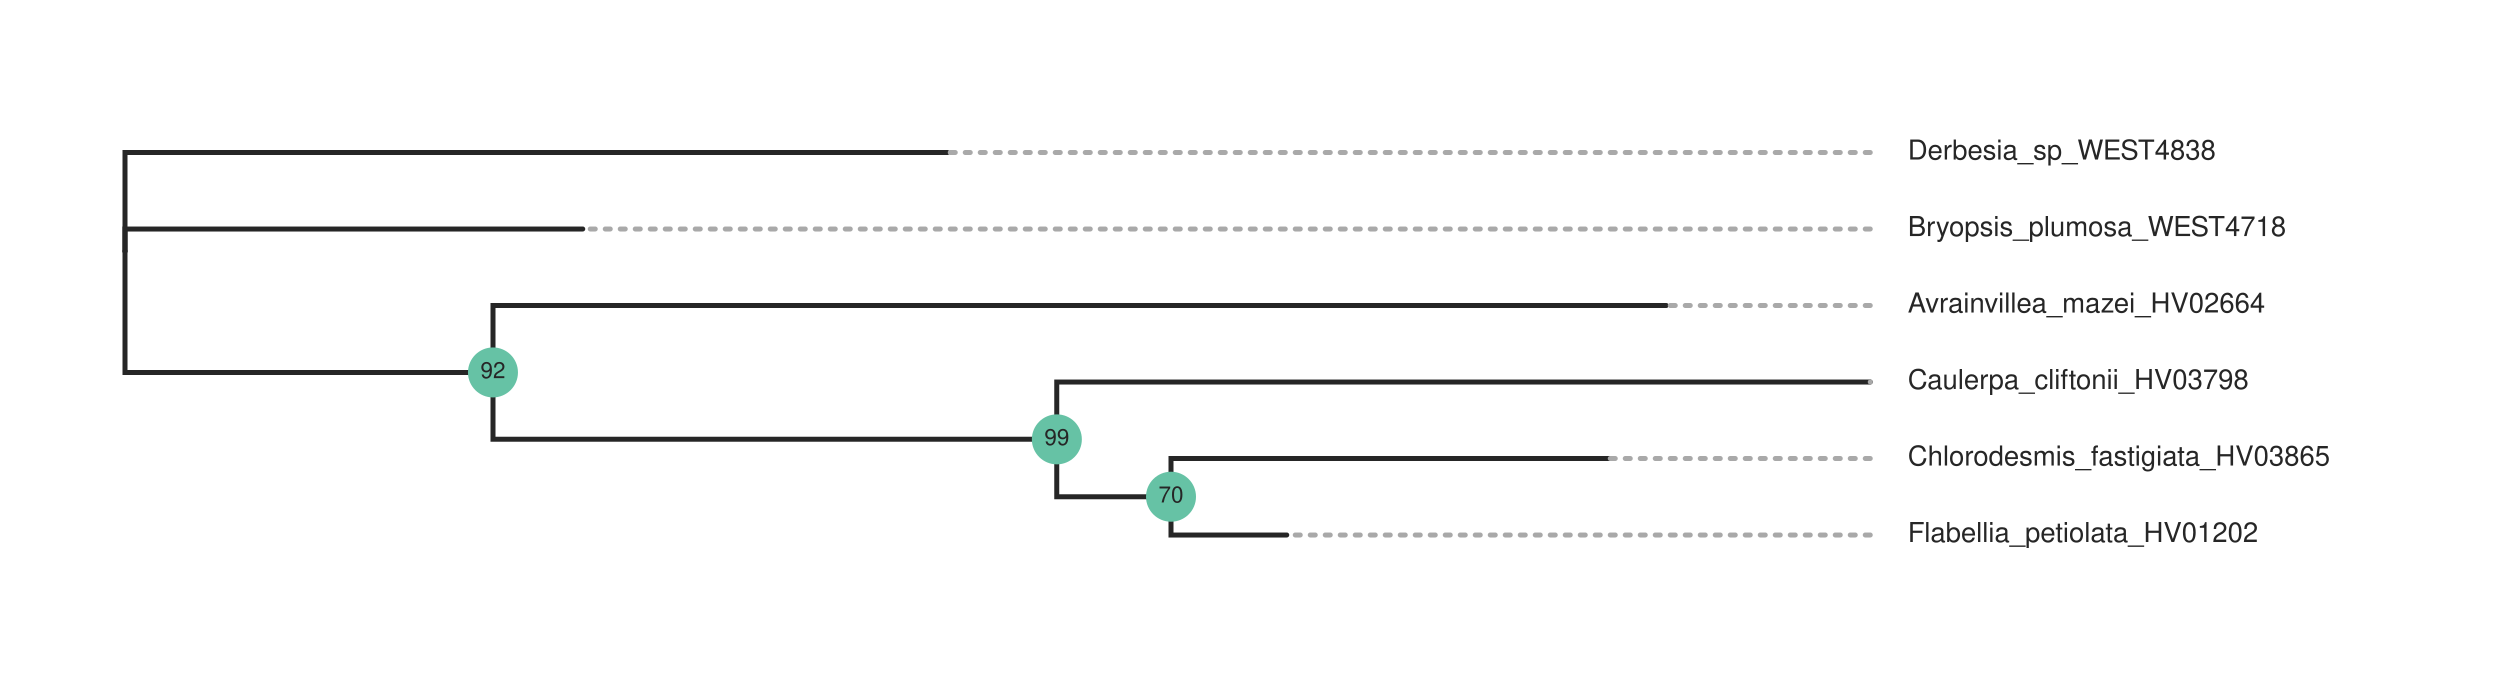
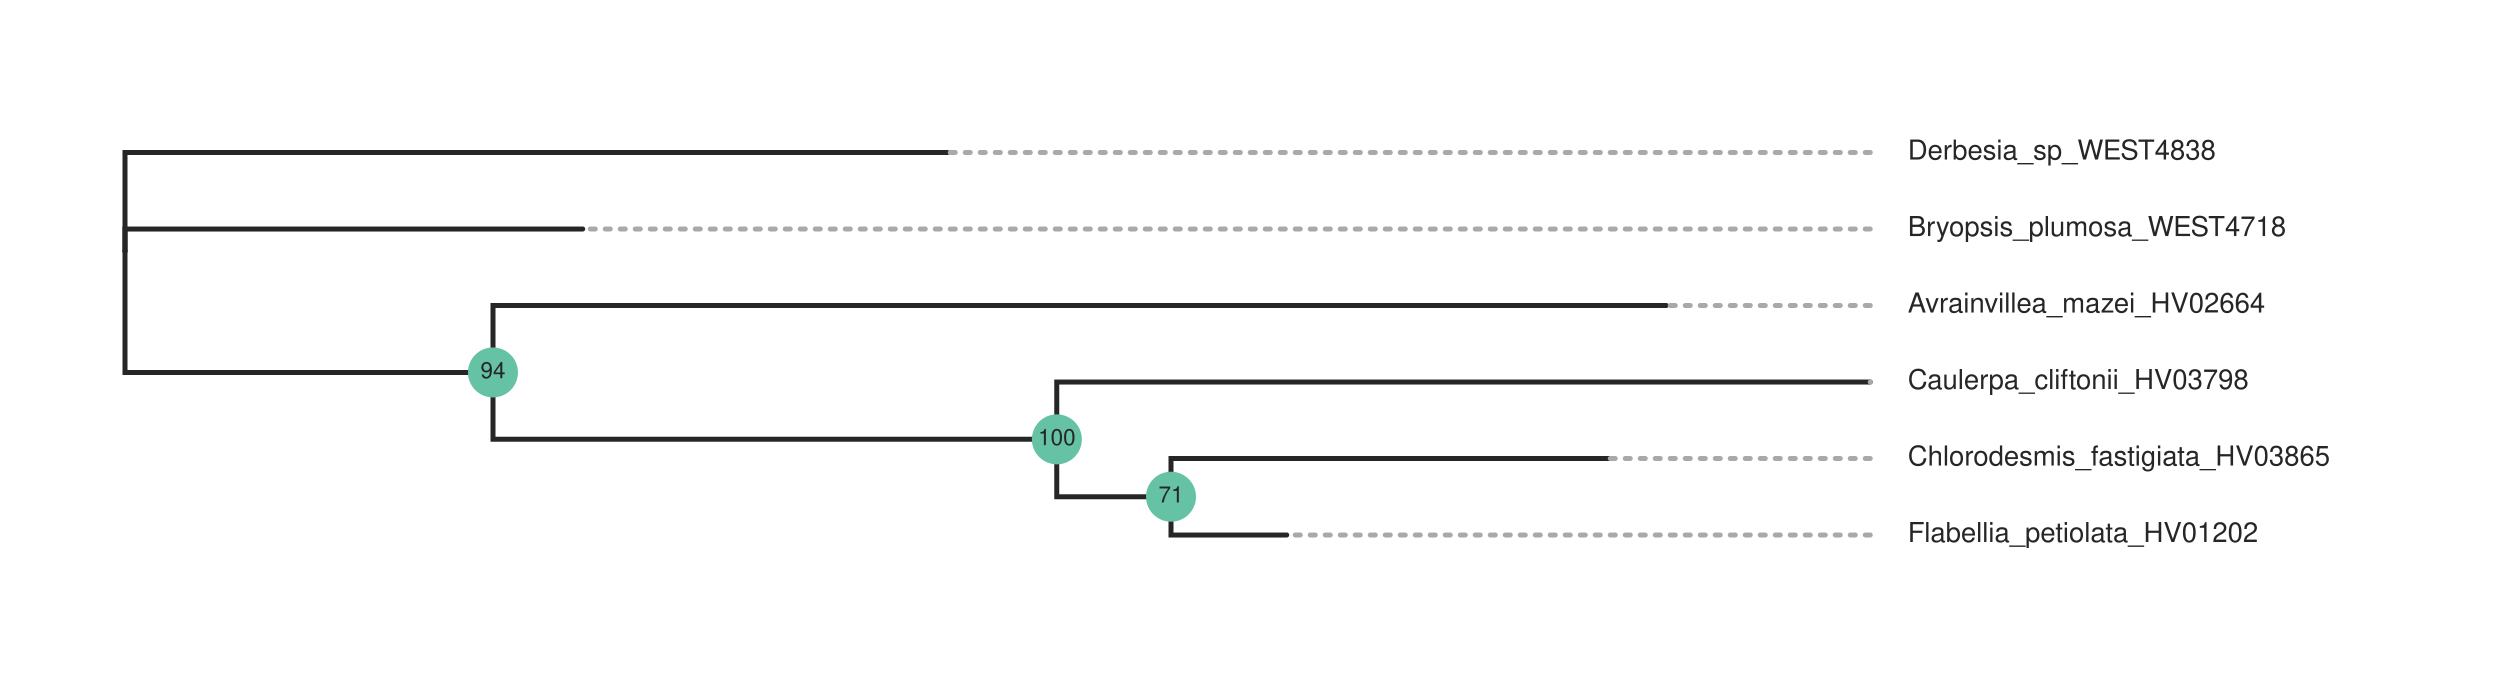
- <svg xmlns="http://www.w3.org/2000/svg" class="toyplot-canvas-Canvas" width="1000.0px" height="275.0px" viewBox="0 0 1000.0 275.0" preserveAspectRatio="xMidYMid meet" style="background-color:transparent;border-color:#292724;border-style:none;border-width:1.0;fill:rgb(16.1%,15.3%,14.1%);fill-opacity:1.0;font-family:Helvetica;font-size:12px;opacity:1.0;stroke:rgb(16.1%,15.3%,14.1%);stroke-opacity:1.0;stroke-width:1.0" id="t9eb9b4d0cc024466acd346c02e973390">
-   <g class="toyplot-coordinates-Cartesian" id="tdd37421146024facbba88b9f2abdce57">
-     <clipPath id="t800a32c8cee344dbb7d2c7c170e39eba">
+ <svg xmlns="http://www.w3.org/2000/svg" class="toyplot-canvas-Canvas" width="1000.0px" height="275.0px" viewBox="0 0 1000.0 275.0" preserveAspectRatio="xMidYMid meet" style="background-color:transparent;border-color:#292724;border-style:none;border-width:1.0;fill:rgb(16.1%,15.3%,14.1%);fill-opacity:1.0;font-family:Helvetica;font-size:12px;opacity:1.0;stroke:rgb(16.1%,15.3%,14.1%);stroke-opacity:1.0;stroke-width:1.0" id="tc0c42ec248a34d7cbe55d5e6cef7d200">
+   <g class="toyplot-coordinates-Cartesian" id="t7ce0df628c52493f9c6198d3523d93dd">
+     <clipPath id="t594b75cf97094d7ab300c94232766007">
      <rect x="30.0" y="30.0" width="940.0" height="215.0" />
    </clipPath>
-     <g clip-path="url(#t800a32c8cee344dbb7d2c7c170e39eba)">
-       <g class="toytree-mark-Toytree" id="t8dcc77d11fe34ffaa21c3569dccc4395">
+     <g clip-path="url(#t594b75cf97094d7ab300c94232766007)">
+       <g class="toytree-mark-Toytree" id="t001eff38e3c64e17a443ae24f95fd217">
        <g class="toytree-Edges" style="fill:none;stroke:rgb(14.9%,14.9%,14.9%);stroke-linecap:round;stroke-opacity:1;stroke-width:2">
          <path d="M 50.0 100.5 L 50.0 149.0 L 197.2 149.0" id="9,8" />
          <path d="M 197.2 149.0 L 197.2 175.7 L 422.7 175.7" id="8,7" />
          <path d="M 422.7 175.7 L 422.7 198.7 L 468.4 198.7" id="7,6" />
          <path d="M 50.0 100.5 L 50.0 61.0 L 379.0 61.0" id="9,5" />
          <path d="M 50.0 100.5 L 50.0 91.6 L 233.1 91.6" id="9,4" />
          <path d="M 197.2 149.0 L 197.2 122.2 L 666.5 122.2" id="8,3" />
          <path d="M 422.7 175.7 L 422.7 152.8 L 748.1 152.8" id="7,2" />
          <path d="M 468.4 198.7 L 468.4 183.4 L 644.0 183.4" id="6,1" />
          <path d="M 468.4 198.7 L 468.4 214.0 L 514.7 214.0" id="6,0" />
        </g>
        <g class="toytree-AlignEdges" style="stroke:rgb(66.3%,66.3%,66.3%);stroke-dasharray:2, 4;stroke-linecap:round;stroke-opacity:1.0;stroke-width:2">
          <path d="M 748.1 214.0 L 514.7 214.0" />
          <path d="M 748.1 183.4 L 644.0 183.4" />
          <path d="M 748.1 152.8 L 748.1 152.8" />
          <path d="M 748.1 122.2 L 666.5 122.2" />
          <path d="M 748.1 91.6 L 233.1 91.6" />
          <path d="M 748.1 61.0 L 379.0 61.0" />
        </g>
        <g class="toytree-Nodes" style="fill:rgb(40%,76.1%,64.7%);fill-opacity:1.0;stroke:None;stroke-width:1">
          <g id="node-0" transform="translate(514.734,213.986)">
            <circle r="0.0" />
          </g>
          <g id="node-1" transform="translate(644.038,183.392)">
            <circle r="0.0" />
          </g>
          <g id="node-2" transform="translate(748.111,152.797)">
            <circle r="0.0" />
          </g>
          <g id="node-3" transform="translate(666.489,122.203)">
            <circle r="0.0" />
          </g>
          <g id="node-4" transform="translate(233.104,91.608)">
            <circle r="0.0" />
          </g>
          <g id="node-5" transform="translate(379.004,61.014)">
            <circle r="0.0" />
          </g>
          <g id="node-6" transform="translate(468.401,198.689)">
            <circle r="10.0" />
          </g>
          <g id="node-7" transform="translate(422.740,175.743)">
            <circle r="10.0" />
          </g>
          <g id="node-8" transform="translate(197.186,148.973)">
            <circle r="10.0" />
          </g>
          <g id="node-9" transform="translate(50.000,100.532)">
            <circle r="0.0" />
          </g>
        </g>
        <g class="toytree-NodeLabels" style="fill:rgb(14.9%,14.9%,14.9%);fill-opacity:1.0;font-size:9px;stroke:none">
          <g transform="translate(463.40,200.99)">
-             <text>70</text>
+             <text>71</text>
          </g>
-           <g transform="translate(417.74,178.04)">
-             <text>99</text>
+           <g transform="translate(415.23,178.04)">
+             <text>100</text>
          </g>
          <g transform="translate(192.18,151.27)">
-             <text>92</text>
+             <text>94</text>
          </g>
        </g>
        <g class="toytree-TipLabels" style="fill:rgb(14.9%,14.9%,14.9%);fill-opacity:1.0;font-family:helvetica;font-size:11px;font-weight:normal;stroke:none;white-space:pre">
          <g transform="translate(748.11,213.99)rotate(0)">
            <text x="15.00" y="2.81" style="">Flabellia_petiolata_HV01202</text>
          </g>
          <g transform="translate(748.11,183.39)rotate(0)">
            <text x="15.00" y="2.81" style="">Chlorodesmis_fastigiata_HV03865</text>
          </g>
          <g transform="translate(748.11,152.80)rotate(0)">
            <text x="15.00" y="2.81" style="">Caulerpa_cliftonii_HV03798</text>
          </g>
          <g transform="translate(748.11,122.20)rotate(0)">
            <text x="15.00" y="2.81" style="">Avrainvillea_mazei_HV02664</text>
          </g>
          <g transform="translate(748.11,91.61)rotate(0)">
            <text x="15.00" y="2.81" style="">Bryopsis_plumosa_WEST4718</text>
          </g>
          <g transform="translate(748.11,61.01)rotate(0)">
            <text x="15.00" y="2.81" style="">Derbesia_sp_WEST4838</text>
          </g>
        </g>
      </g>
    </g>
  </g>
</svg>
